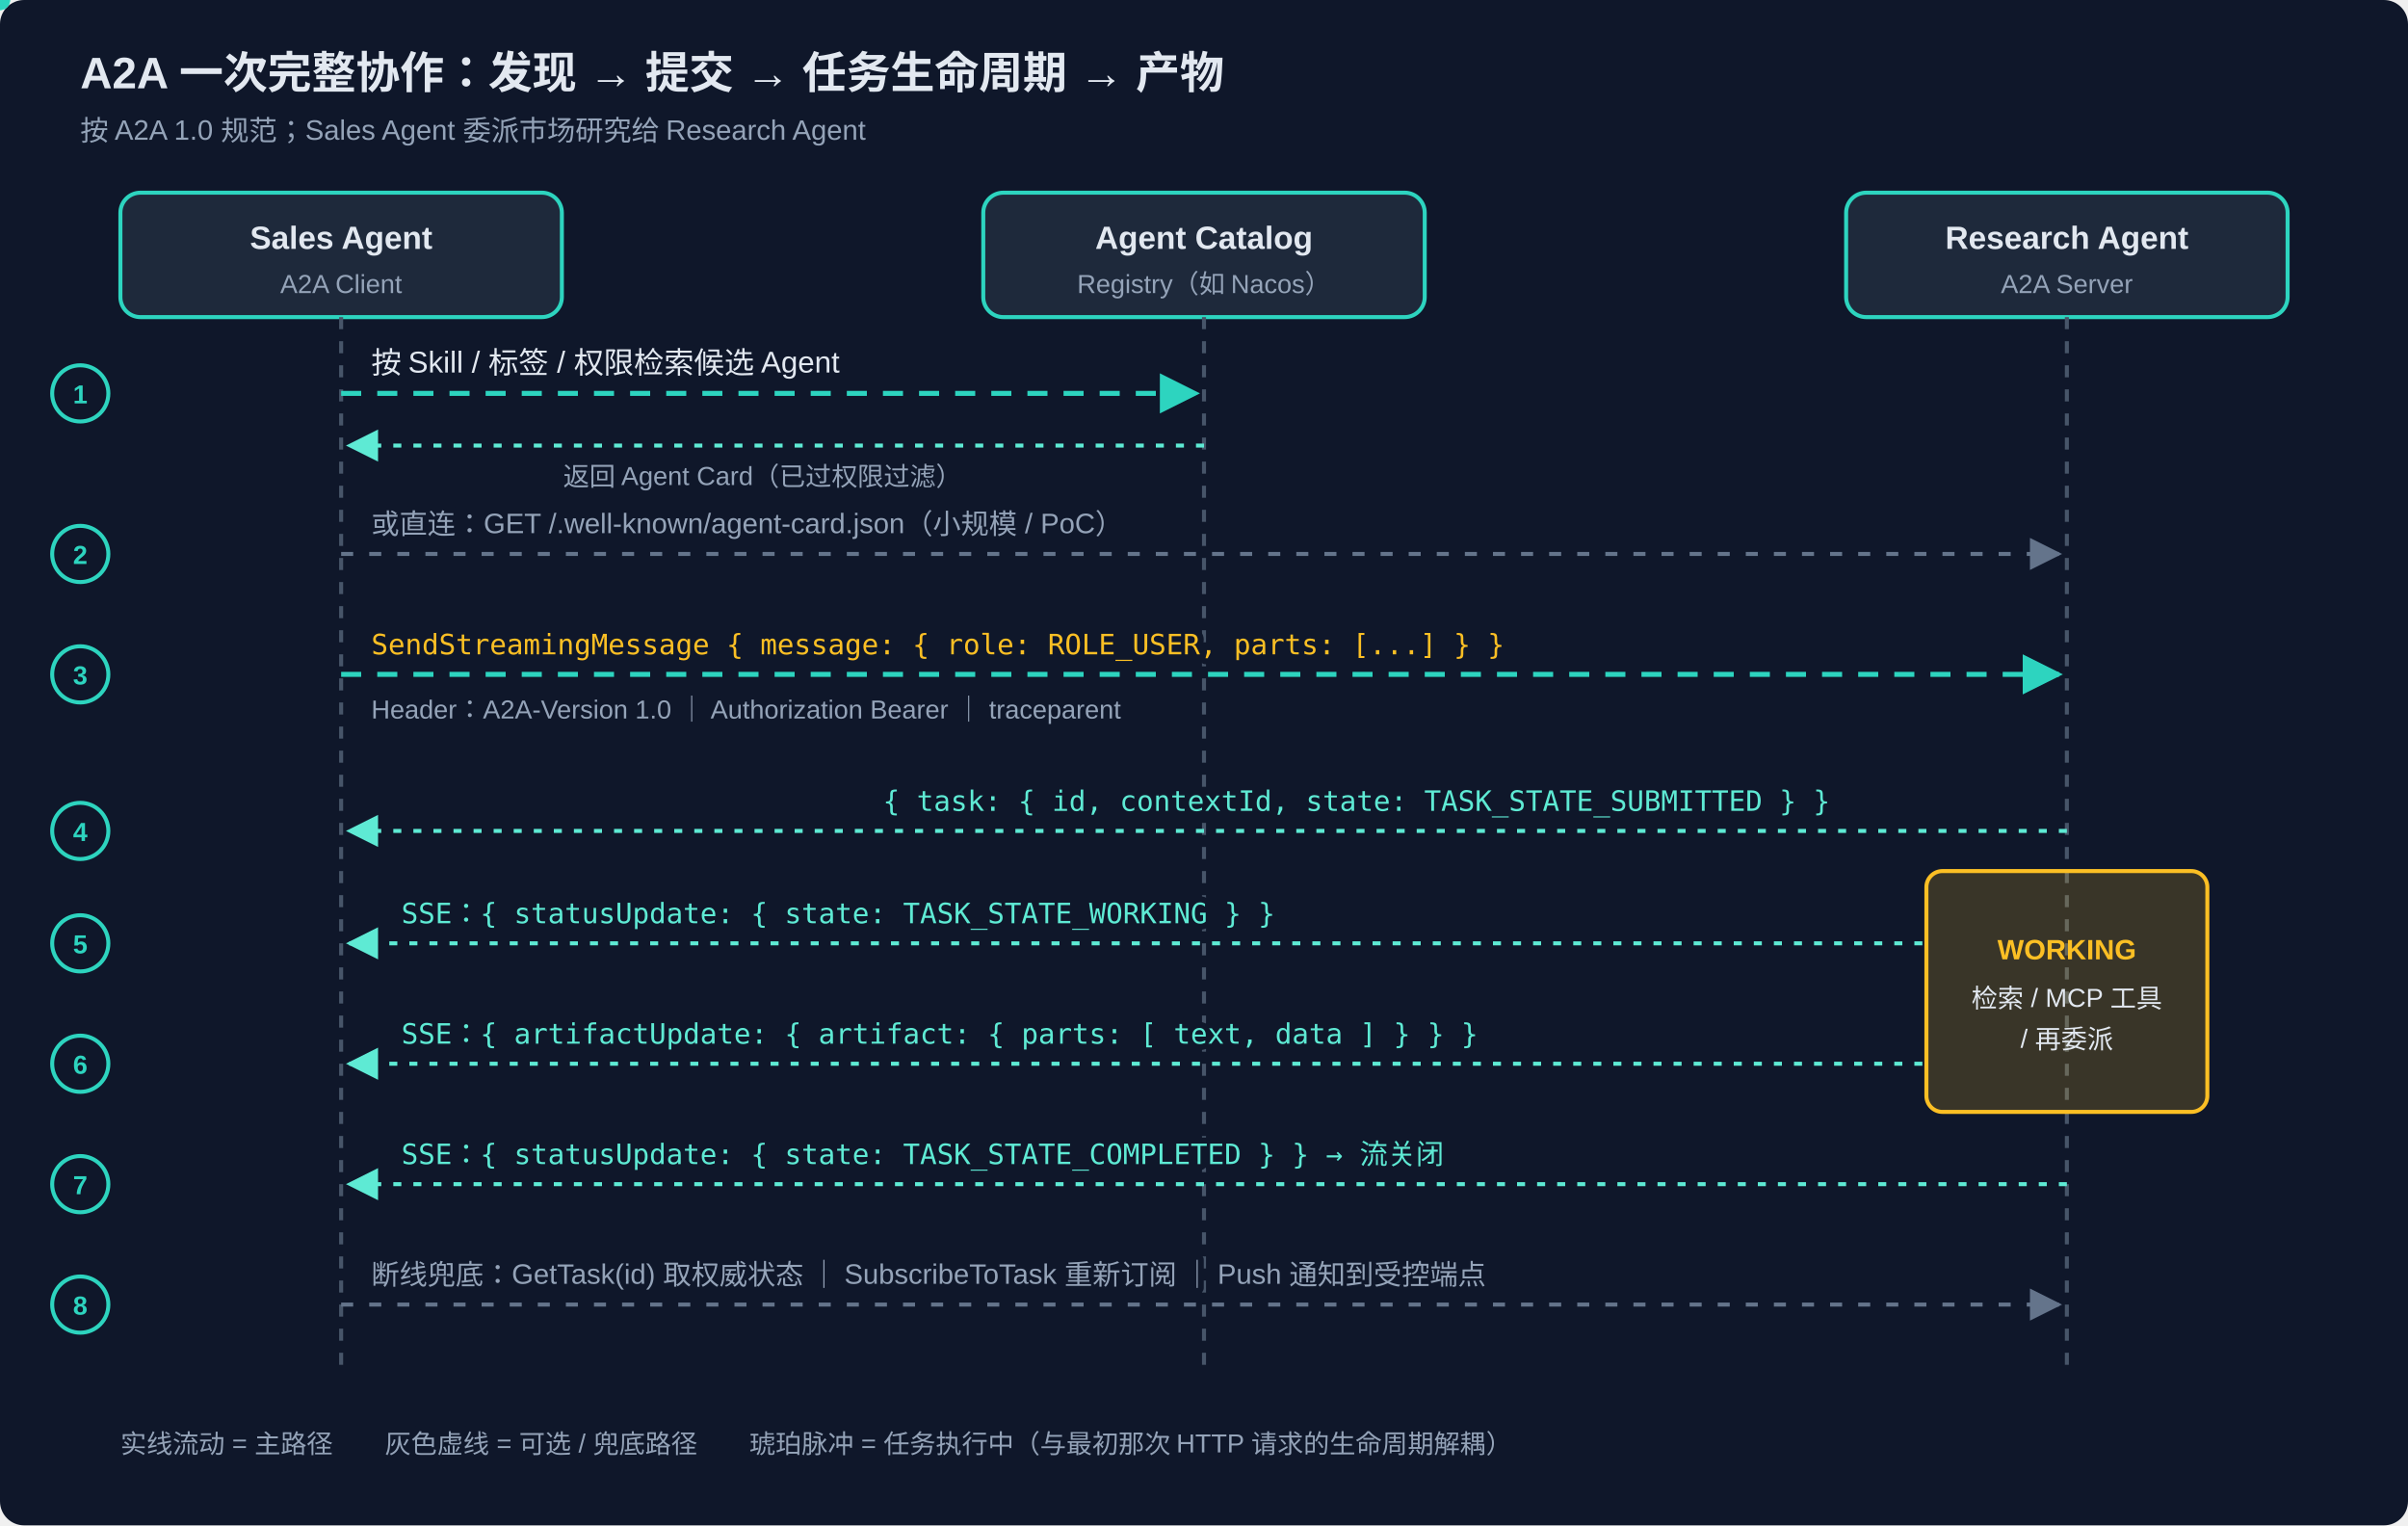
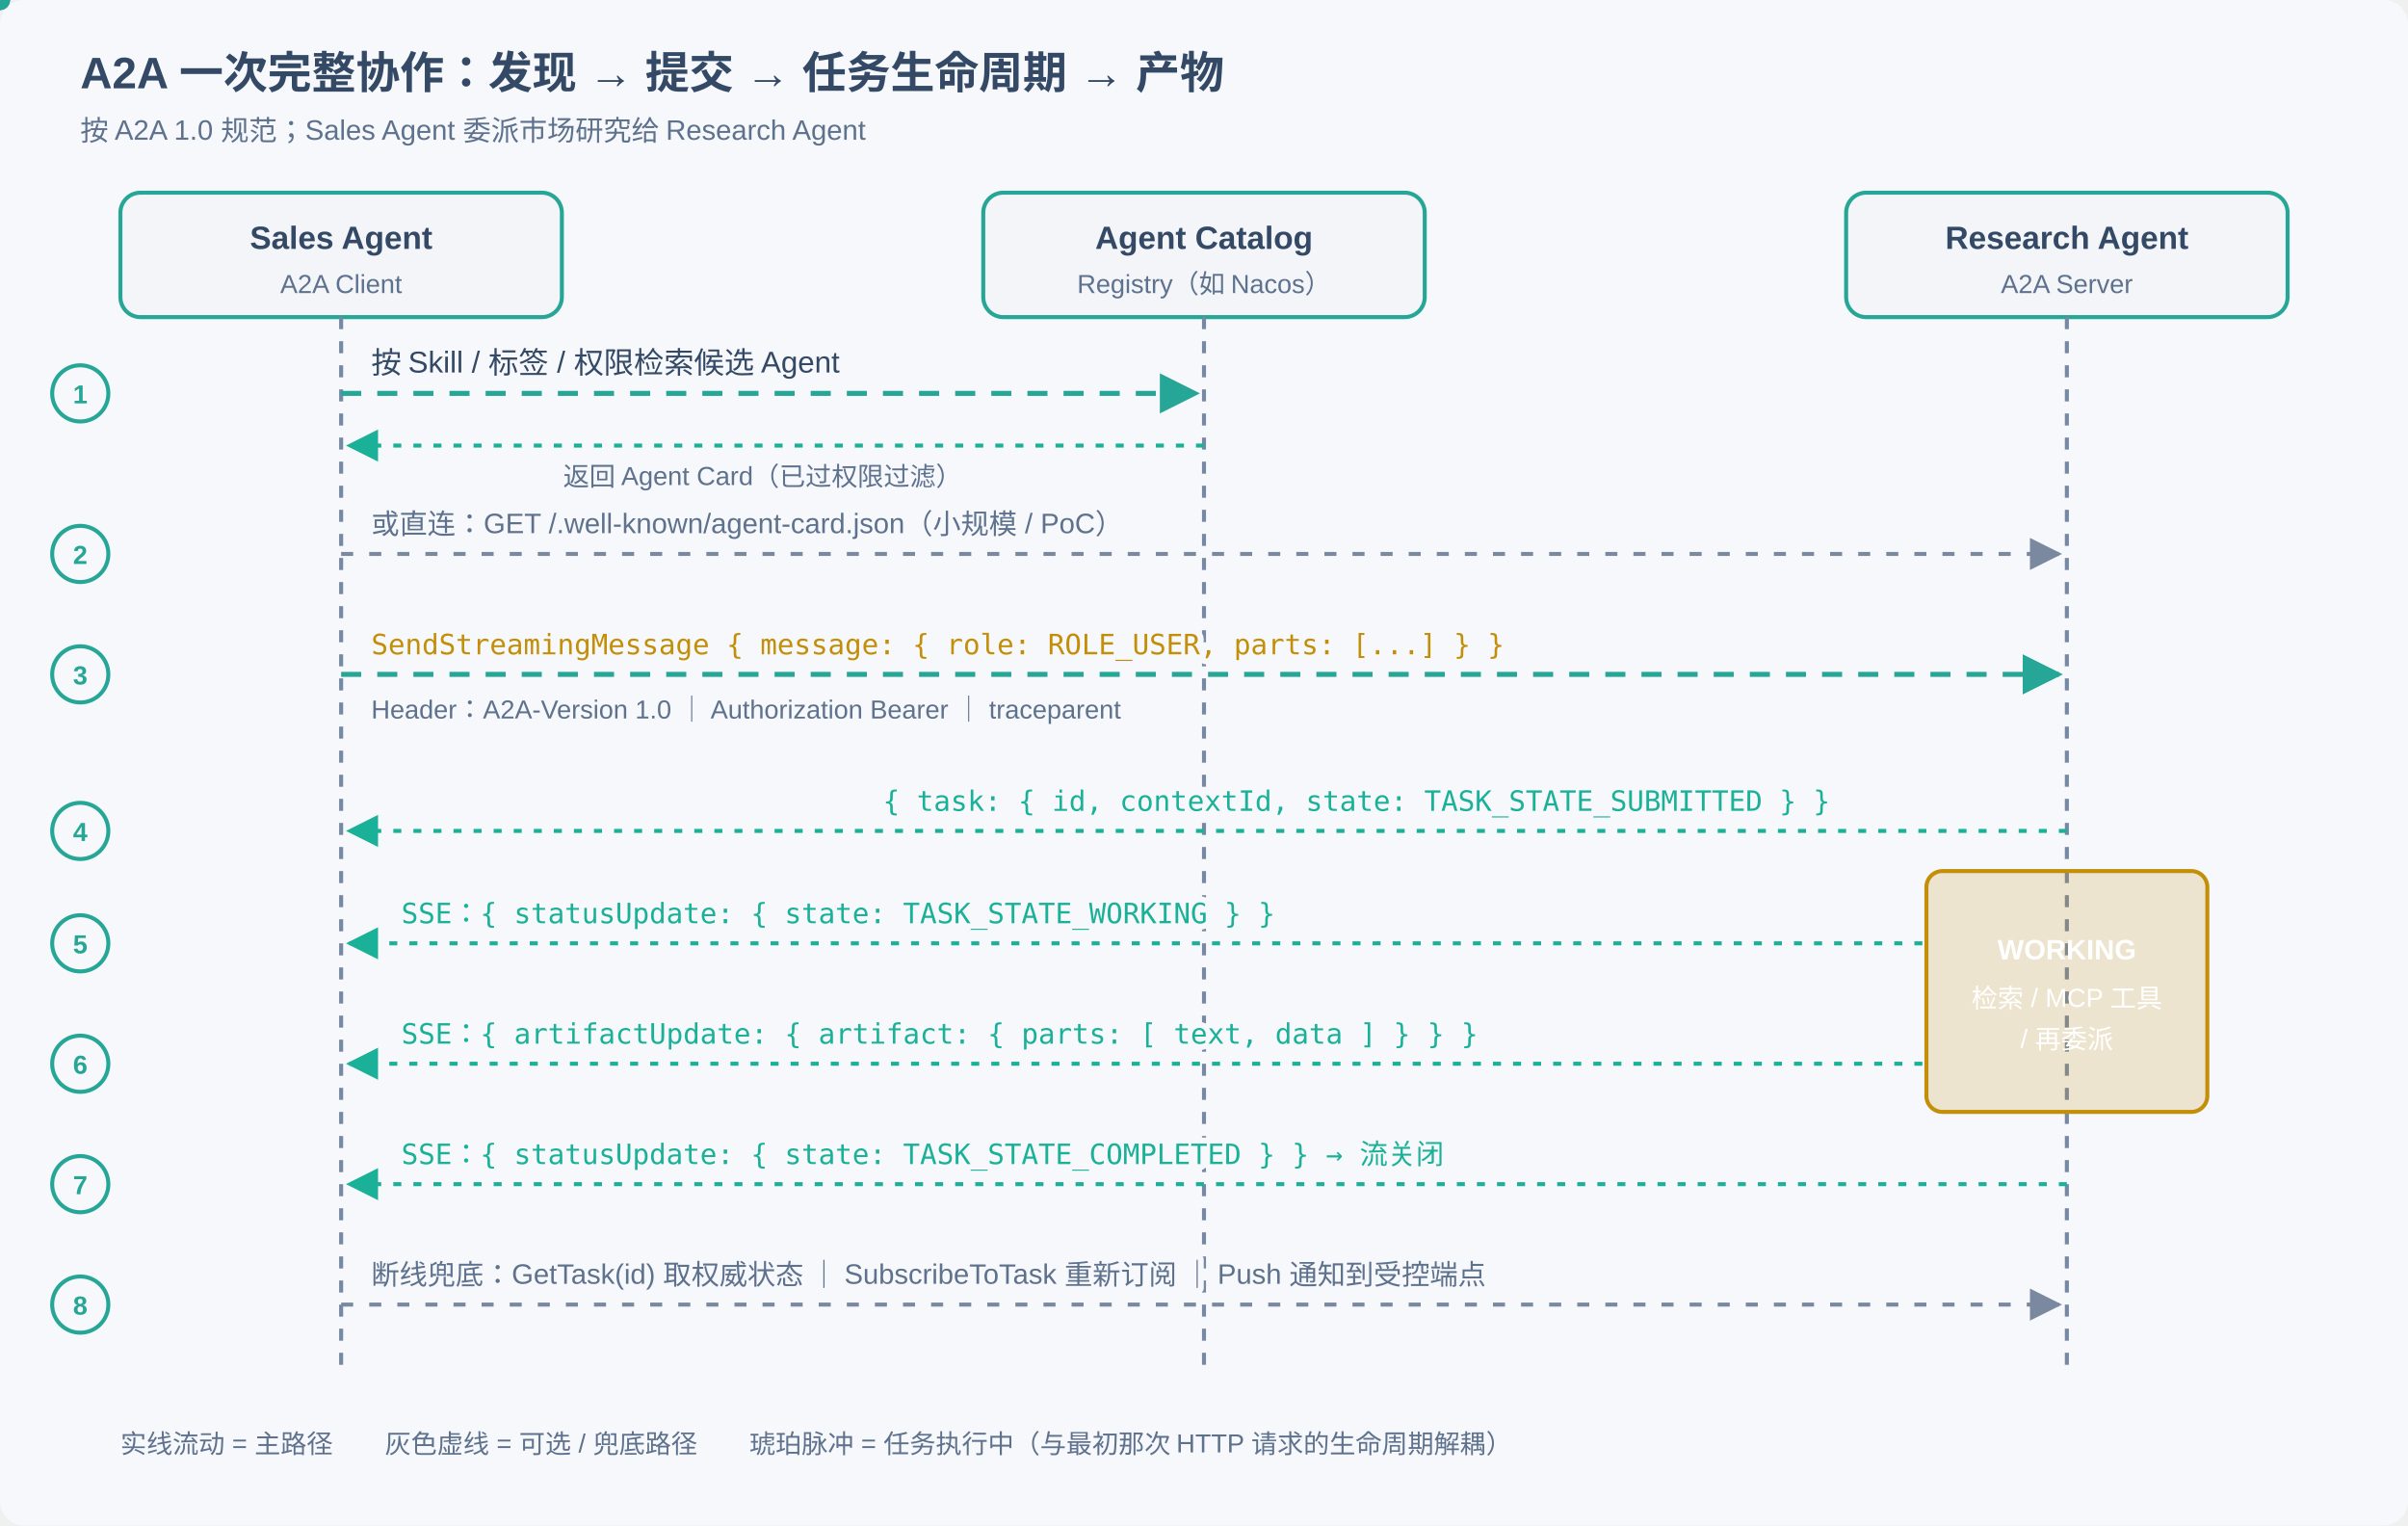
<svg xmlns="http://www.w3.org/2000/svg" viewBox="0 0 1200 760" width="1200" height="760" font-family="-apple-system, 'PingFang SC', 'Helvetica Neue', Arial, sans-serif">
  <style>
-     .bg { fill: #0f172a; }
-     .title { fill: #e2e8f0; font-size: 22px; font-weight: 700; }
-     .sub { fill: #94a3b8; font-size: 14px; }
-     .actor { fill: #1e293b; stroke: #2dd4bf; stroke-width: 2; }
-     .actorTxt { fill: #e2e8f0; font-size: 16px; font-weight: 600; }
-     .actorSub { fill: #94a3b8; font-size: 13px; }
-     .life { stroke: #475569; stroke-width: 2; stroke-dasharray: 6 6; }
-     .msg { stroke: #2dd4bf; stroke-width: 2.5; fill: none; stroke-dasharray: 10 8; animation: flow 1.6s linear infinite; }
-     .ret { stroke: #5eead4; stroke-width: 2; fill: none; stroke-dasharray: 4 6; animation: flow 2s linear infinite; }
-     .opt { stroke: #64748b; stroke-width: 2; fill: none; stroke-dasharray: 6 8; }
-     .lbl { fill: #e2e8f0; font-size: 15px; }
-     .code { fill: #fbbf24; font-size: 14px; font-family: Menlo, Consolas, monospace; }
-     .codeT { fill: #5eead4; font-size: 14px; font-family: Menlo, Consolas, monospace; }
-     .note { fill: #94a3b8; font-size: 13px; }
-     .optTxt { fill: #94a3b8; font-size: 14px; }
-     .step { fill: #0f172a; stroke: #2dd4bf; stroke-width: 2; }
-     .stepTxt { fill: #2dd4bf; font-size: 13px; font-weight: 700; }
-     .work { fill: #fbbf24; fill-opacity: 0.18; stroke: #fbbf24; stroke-width: 2; animation: pulse 1.8s ease-in-out infinite; }
-     .workNote { fill: #e2e8f0; font-size: 13px; }
-     .workTxt { fill: #fbbf24; font-size: 14px; font-weight: 600; }
-     .lbl, .code, .codeT, .note, .optTxt { paint-order: stroke; stroke: #0f172a; stroke-width: 6px; stroke-linejoin: round; }
+     .bg { fill: #f6f8fb; }
+     .title { fill: #344965; font-size: 22px; font-weight: 700; }
+     .sub { fill: #5e718d; font-size: 14px; }
+     .actor { fill: #f3f5f9; stroke: #26a696; stroke-width: 2; }
+     .actorTxt { fill: #344965; font-size: 16px; font-weight: 600; }
+     .actorSub { fill: #5e718d; font-size: 13px; }
+     .life { stroke: #7688a2; stroke-width: 2; stroke-dasharray: 6 6; }
+     .msg { stroke: #26a696; stroke-width: 2.5; fill: none; stroke-dasharray: 10 8; animation: flow 1.6s linear infinite; }
+     .ret { stroke: #1bb199; stroke-width: 2; fill: none; stroke-dasharray: 4 6; animation: flow 2s linear infinite; }
+     .opt { stroke: #7a899f; stroke-width: 2; fill: none; stroke-dasharray: 6 8; }
+     .lbl { fill: #344965; font-size: 15px; }
+     .code { fill: #c38f09; font-size: 14px; font-family: Menlo, Consolas, monospace; }
+     .codeT { fill: #1bb199; font-size: 14px; font-family: Menlo, Consolas, monospace; }
+     .note { fill: #5e718d; font-size: 13px; }
+     .optTxt { fill: #5e718d; font-size: 14px; }
+     .step { fill: #f6f8fb; stroke: #26a696; stroke-width: 2; }
+     .stepTxt { fill: #26a696; font-size: 13px; font-weight: 700; }
+     .work { fill: #c38f09; fill-opacity: 0.18; stroke: #c38f09; stroke-width: 2; animation: pulse 1.8s ease-in-out infinite; }
+     .workNote { fill: #344965; font-size: 13px; }
+     .workTxt { fill: #c38f09; font-size: 14px; font-weight: 600; }
+     .lbl, .code, .codeT, .note, .optTxt { paint-order: stroke; stroke: #f6f8fb; stroke-width: 6px; stroke-linejoin: round; }
    @keyframes flow { to { stroke-dashoffset: -36; } }
    @keyframes pulse { 0%,100% { fill-opacity: 0.12; } 50% { fill-opacity: 0.38; } }
  </style>
  <defs>
    <marker id="arr" viewBox="0 0 10 10" refX="9" refY="5" markerWidth="8" markerHeight="8" orient="auto">
-       <path d="M0,0 L10,5 L0,10 z" fill="#2dd4bf" />
+       <path d="M0,0 L10,5 L0,10 z" fill="#26a696" />
    </marker>
    <marker id="arrR" viewBox="0 0 10 10" refX="9" refY="5" markerWidth="8" markerHeight="8" orient="auto">
-       <path d="M0,0 L10,5 L0,10 z" fill="#5eead4" />
+       <path d="M0,0 L10,5 L0,10 z" fill="#1bb199" />
    </marker>
    <marker id="arrO" viewBox="0 0 10 10" refX="9" refY="5" markerWidth="8" markerHeight="8" orient="auto">
-       <path d="M0,0 L10,5 L0,10 z" fill="#64748b" />
+       <path d="M0,0 L10,5 L0,10 z" fill="#7a899f" />
    </marker>
  </defs>
  <rect class="bg" width="1200" height="760" rx="12" />
  <text class="title" x="40" y="44">A2A 一次完整协作：发现 → 提交 → 任务生命周期 → 产物</text>
  <text class="sub" x="40" y="70">按 A2A 1.0 规范；Sales Agent 委派市场研究给 Research Agent</text>
  <rect class="actor" x="60" y="96" width="220" height="62" rx="10" />
  <text class="actorTxt" x="170" y="124" text-anchor="middle">Sales Agent</text>
  <text class="actorSub" x="170" y="146" text-anchor="middle">A2A Client</text>
  <rect class="actor" x="490" y="96" width="220" height="62" rx="10" />
  <text class="actorTxt" x="600" y="124" text-anchor="middle">Agent Catalog</text>
  <text class="actorSub" x="600" y="146" text-anchor="middle">Registry（如 Nacos）</text>
  <rect class="actor" x="920" y="96" width="220" height="62" rx="10" />
  <text class="actorTxt" x="1030" y="124" text-anchor="middle">Research Agent</text>
  <text class="actorSub" x="1030" y="146" text-anchor="middle">A2A Server</text>
  <line class="life" x1="170" y1="158" x2="170" y2="680" />
  <line class="life" x1="600" y1="158" x2="600" y2="680" />
  <line class="life" x1="1030" y1="158" x2="1030" y2="680" />
  <circle class="step" cx="40" cy="196" r="14" />
  <text class="stepTxt" x="40" y="201" text-anchor="middle">1</text>
  <path class="msg" d="M170,196 L596,196" marker-end="url(#arr)" />
  <text class="lbl" x="185" y="186">按 Skill / 标签 / 权限检索候选 Agent</text>
  <path class="ret" d="M600,222 L174,222" marker-end="url(#arrR)" />
  <text class="note" x="380" y="242" text-anchor="middle">返回 Agent Card（已过权限过滤）</text>
  <circle class="step" cx="40" cy="276" r="14" />
  <text class="stepTxt" x="40" y="281" text-anchor="middle">2</text>
  <path class="opt" d="M170,276 L1026,276" marker-end="url(#arrO)" />
  <text class="optTxt" x="185" y="266">或直连：GET /.well-known/agent-card.json（小规模 / PoC）</text>
  <circle class="step" cx="40" cy="336" r="14" />
  <text class="stepTxt" x="40" y="341" text-anchor="middle">3</text>
  <path class="msg" d="M170,336 L1026,336" marker-end="url(#arr)" />
  <text class="code" x="185" y="326">SendStreamingMessage  { message: { role: ROLE_USER, parts: [...] } }</text>
  <text class="note" x="185" y="358">Header：A2A-Version 1.0 ｜ Authorization Bearer ｜ traceparent</text>
  <circle class="step" cx="40" cy="414" r="14" />
  <text class="stepTxt" x="40" y="419" text-anchor="middle">4</text>
  <path class="ret" d="M1030,414 L174,414" marker-end="url(#arrR)" />
  <text class="codeT" x="440" y="404">{ task: { id, contextId, state: TASK_STATE_SUBMITTED } }</text>
  <rect class="work" x="960" y="434" width="140" height="120" rx="8" />
-   <text class="workTxt" x="1030" y="478" text-anchor="middle">WORKING</text>
-   <text class="workNote" x="1030" y="502" text-anchor="middle">检索 / MCP 工具</text>
-   <text class="workNote" x="1030" y="522" text-anchor="middle">/ 再委派</text>
+   <text class="workTxt" x="1030" y="478" text-anchor="middle" style="fill:#ffffff">WORKING</text>
+   <text class="workNote" x="1030" y="502" text-anchor="middle" style="fill:#ffffff">检索 / MCP 工具</text>
+   <text class="workNote" x="1030" y="522" text-anchor="middle" style="fill:#ffffff">/ 再委派</text>
  <circle class="step" cx="40" cy="470" r="14" />
  <text class="stepTxt" x="40" y="475" text-anchor="middle">5</text>
  <path class="ret" d="M958,470 L174,470" marker-end="url(#arrR)" />
  <text class="codeT" x="200" y="460">SSE：{ statusUpdate: { state: TASK_STATE_WORKING } }</text>
  <circle class="step" cx="40" cy="530" r="14" />
  <text class="stepTxt" x="40" y="535" text-anchor="middle">6</text>
  <path class="ret" d="M958,530 L174,530" marker-end="url(#arrR)" />
  <text class="codeT" x="200" y="520">SSE：{ artifactUpdate: { artifact: { parts: [ text, data ] } } }</text>
  <circle class="step" cx="40" cy="590" r="14" />
  <text class="stepTxt" x="40" y="595" text-anchor="middle">7</text>
  <path class="ret" d="M1030,590 L174,590" marker-end="url(#arrR)" />
  <text class="codeT" x="200" y="580">SSE：{ statusUpdate: { state: TASK_STATE_COMPLETED } } → 流关闭</text>
  <circle class="step" cx="40" cy="650" r="14" />
  <text class="stepTxt" x="40" y="655" text-anchor="middle">8</text>
  <path class="opt" d="M170,650 L1026,650" marker-end="url(#arrO)" />
  <text class="optTxt" x="185" y="640">断线兜底：GetTask(id) 取权威状态 ｜ SubscribeToTask 重新订阅 ｜ Push 通知到受控端点</text>
  <text class="note" x="60" y="724">实线流动 = 主路径　　灰色虚线 = 可选 / 兜底路径　　琥珀脉冲 = 任务执行中（与最初那次 HTTP 请求的生命周期解耦）</text>
-   <circle r="5" fill="#2dd4bf">
+   <circle r="5" fill="#26a696">
    <animateMotion dur="2.4s" repeatCount="indefinite" path="M170,336 L1026,336" />
  </circle>
-   <circle r="5" fill="#5eead4">
+   <circle r="5" fill="#1bb199">
    <animateMotion dur="2.4s" begin="0.8s" repeatCount="indefinite" path="M958,530 L174,530" />
  </circle>
-   <circle r="5" fill="#2dd4bf">
+   <circle r="5" fill="#26a696">
    <animateMotion dur="1.6s" repeatCount="indefinite" path="M170,196 L596,196" />
  </circle>
</svg>
